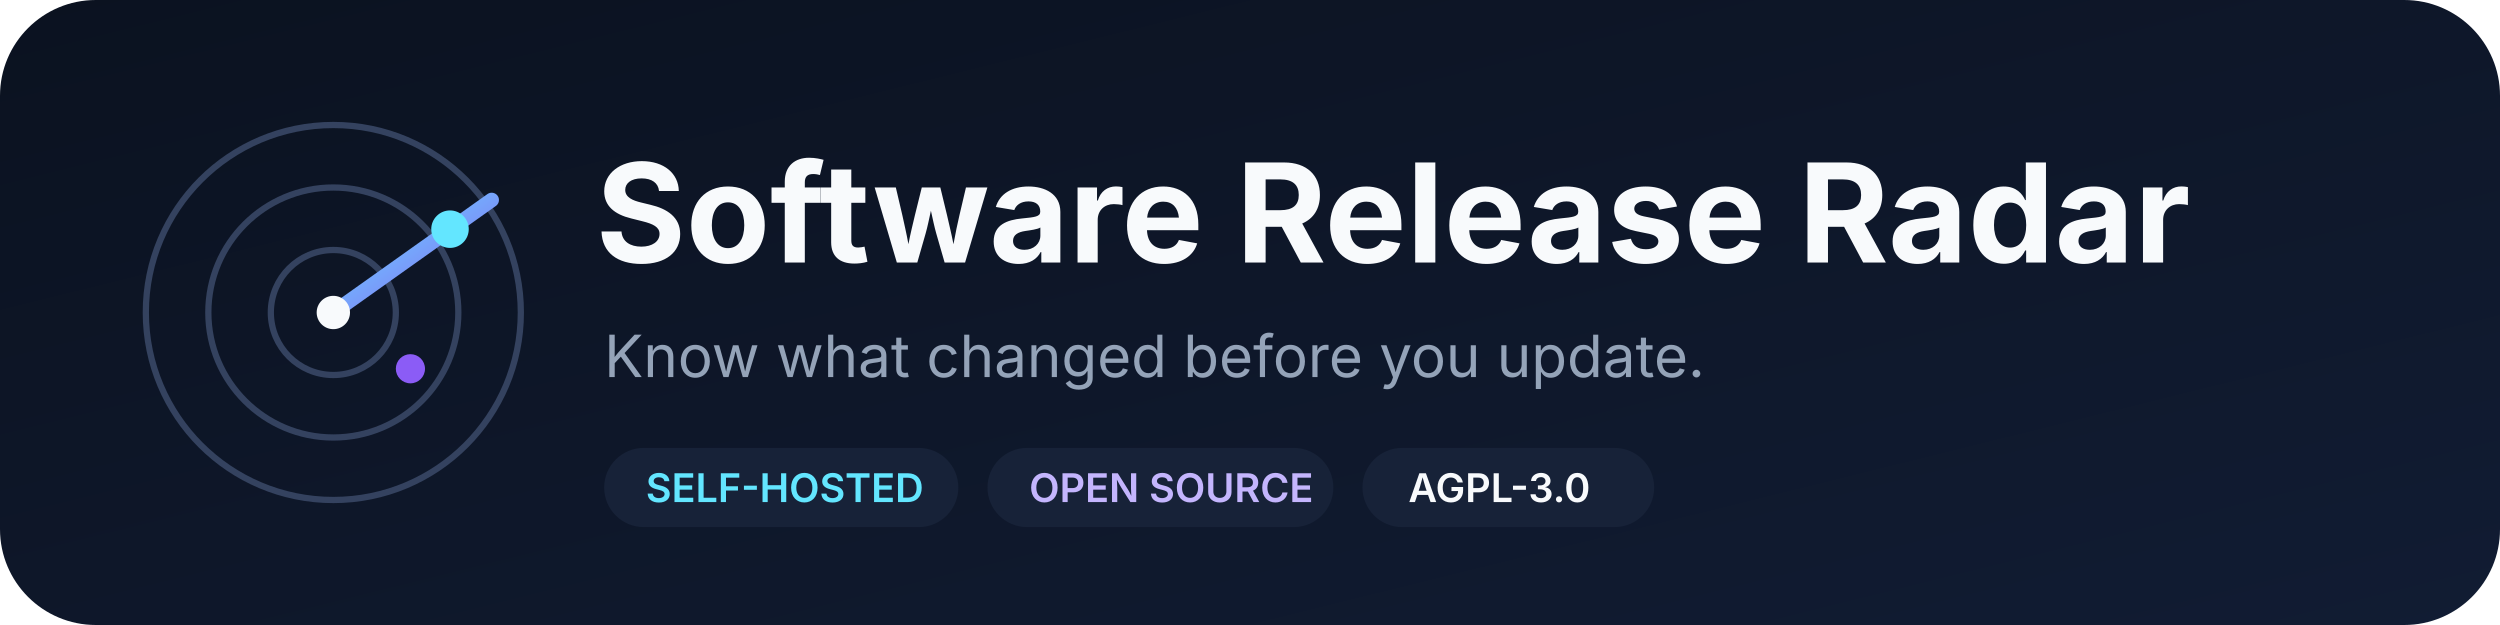
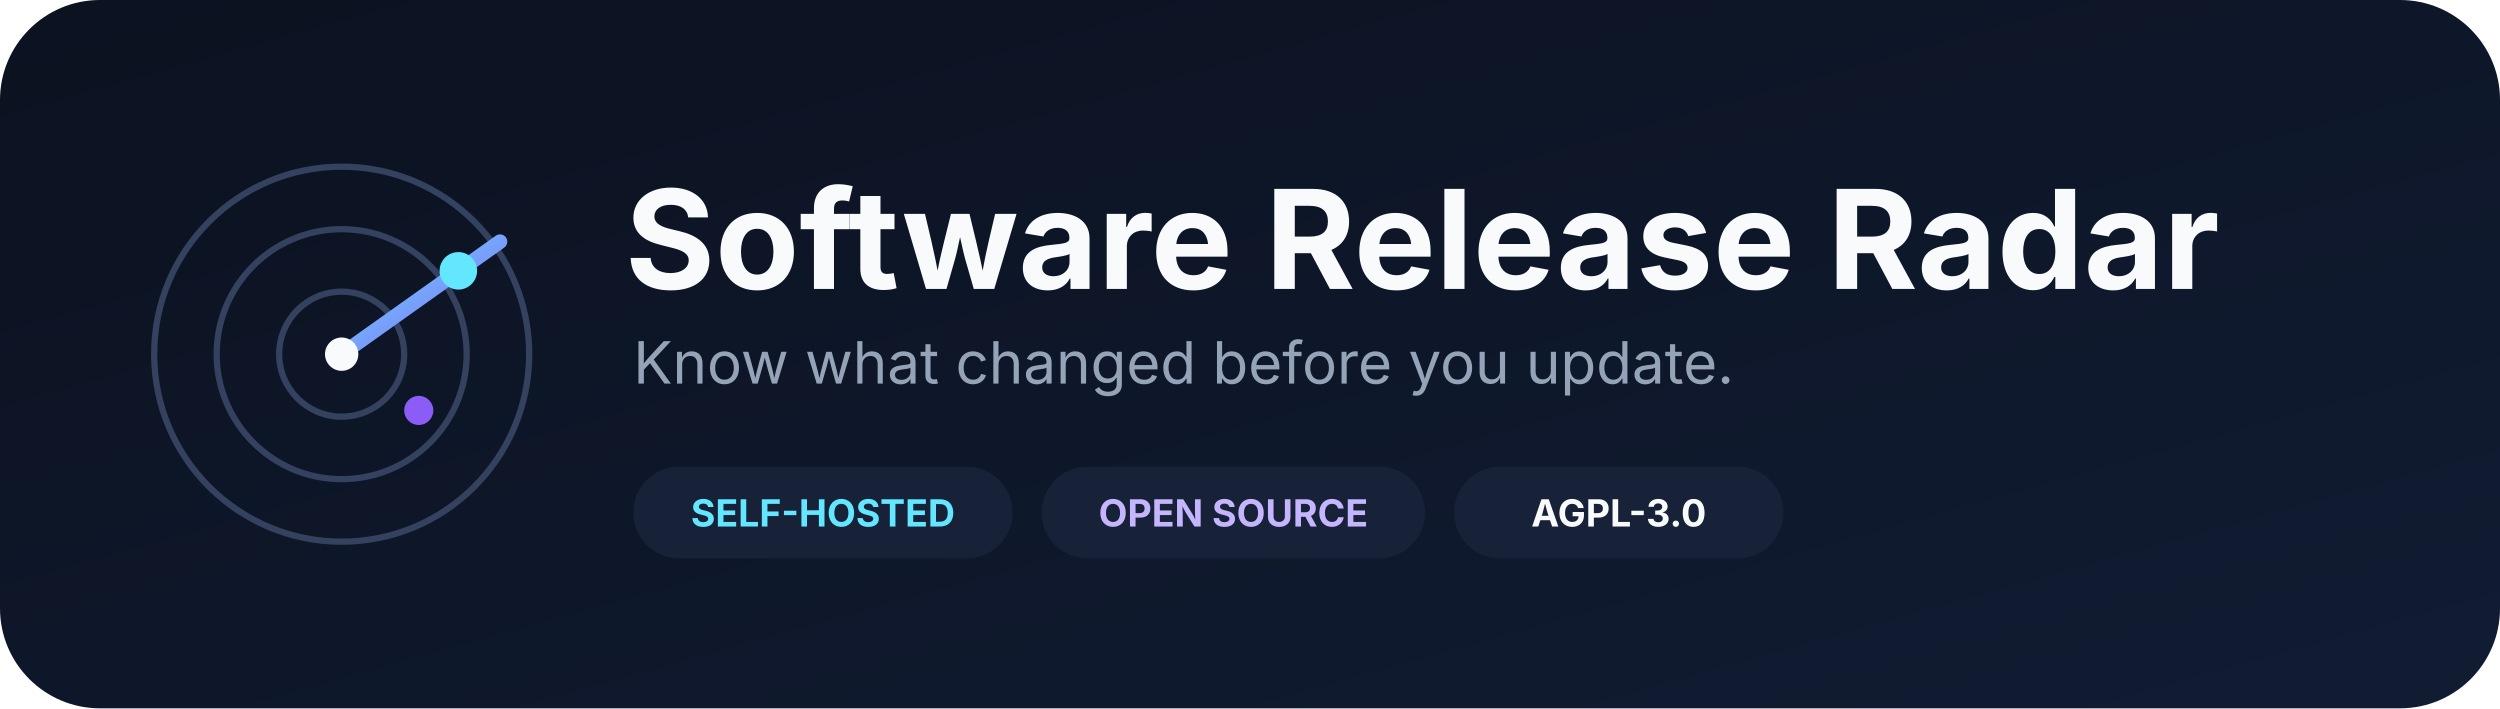
- <svg xmlns="http://www.w3.org/2000/svg" viewBox="0 0 1200 300" role="img" aria-labelledby="title desc">
+ <svg xmlns="http://www.w3.org/2000/svg" width="1200" height="340" viewBox="0 0 1200 340" role="img" aria-labelledby="title desc">
  <defs>
    <linearGradient id="bg" x1="0" y1="0" x2="1" y2="1">
      <stop offset="0" stop-color="#0b1220" />
      <stop offset="1" stop-color="#111c33" />
    </linearGradient>
    <linearGradient id="beam" x1="0" y1="0" x2="1" y2="1">
      <stop offset="0" stop-color="#63e6ff" />
      <stop offset="1" stop-color="#8b5cf6" />
    </linearGradient>
  </defs>
-   <rect width="1200" height="300" rx="46" fill="url(#bg)" />
-   <g transform="translate(58 48)">
+   <rect width="1200" height="340" rx="48" fill="url(#bg)" />
+   <g transform="translate(62 68)">
    <circle cx="102" cy="102" r="90" fill="none" stroke="#34425f" stroke-width="3" />
    <circle cx="102" cy="102" r="60" fill="none" stroke="#34425f" stroke-width="3" />
    <circle cx="102" cy="102" r="30" fill="none" stroke="#34425f" stroke-width="3" />
    <path d="M102 102 L178 48" stroke="url(#beam)" stroke-width="7" stroke-linecap="round" />
    <circle cx="158" cy="62" r="9" fill="#63e6ff" />
    <circle cx="139" cy="129" r="7" fill="#8b5cf6" />
    <circle cx="102" cy="102" r="8" fill="#f8fafc" />
  </g>
-   <text x="286" y="126" fill="#f8fafc" font-family="Inter, ui-sans-serif, system-ui, -apple-system, BlinkMacSystemFont, Segoe UI, sans-serif" font-size="66" font-weight="700">Software Release Radar</text>
-   <text x="290" y="181" fill="#94a3b8" font-family="Inter, ui-sans-serif, system-ui, -apple-system, BlinkMacSystemFont, Segoe UI, sans-serif" font-size="28">Know what changed before you update.</text>
-   <g transform="translate(290 215)">
-     <rect width="170" height="38" rx="19" fill="#172238" />
-     <text x="20" y="26" fill="#63e6ff" font-family="Inter, ui-sans-serif, system-ui, sans-serif" font-size="19" font-weight="600">SELF-HOSTED</text>
-     <rect x="184" width="166" height="38" rx="19" fill="#172238" />
-     <text x="204" y="26" fill="#c4b5fd" font-family="Inter, ui-sans-serif, system-ui, sans-serif" font-size="19" font-weight="600">OPEN SOURCE</text>
-     <rect x="364" width="140" height="38" rx="19" fill="#172238" />
-     <text x="386" y="26" fill="#f8fafc" font-family="Inter, ui-sans-serif, system-ui, sans-serif" font-size="19" font-weight="600">AGPL-3.0</text>
+   <g font-family="Inter, ui-sans-serif, system-ui, -apple-system, BlinkMacSystemFont, 'Segoe UI', sans-serif">
+     <text x="300" y="114" fill="#f8fafc" font-size="66" font-weight="750" dominant-baseline="middle">Software Release Radar</text>
+     <text x="304" y="174" fill="#94a3b8" font-size="28" dominant-baseline="middle">Know what changed before you update.</text>
+     <g transform="translate(304 224)">
+       <rect width="182" height="44" rx="22" fill="#172238" />
+       <text x="91" y="22" text-anchor="middle" dominant-baseline="middle" fill="#63e6ff" font-size="18" font-weight="700">SELF-HOSTED</text>
+       <rect x="196" width="184" height="44" rx="22" fill="#172238" />
+       <text x="288" y="22" text-anchor="middle" dominant-baseline="middle" fill="#c4b5fd" font-size="18" font-weight="700">OPEN SOURCE</text>
+       <rect x="394" width="158" height="44" rx="22" fill="#172238" />
+       <text x="473" y="22" text-anchor="middle" dominant-baseline="middle" fill="#f8fafc" font-size="18" font-weight="700">AGPL-3.0</text>
+     </g>
  </g>
</svg>
